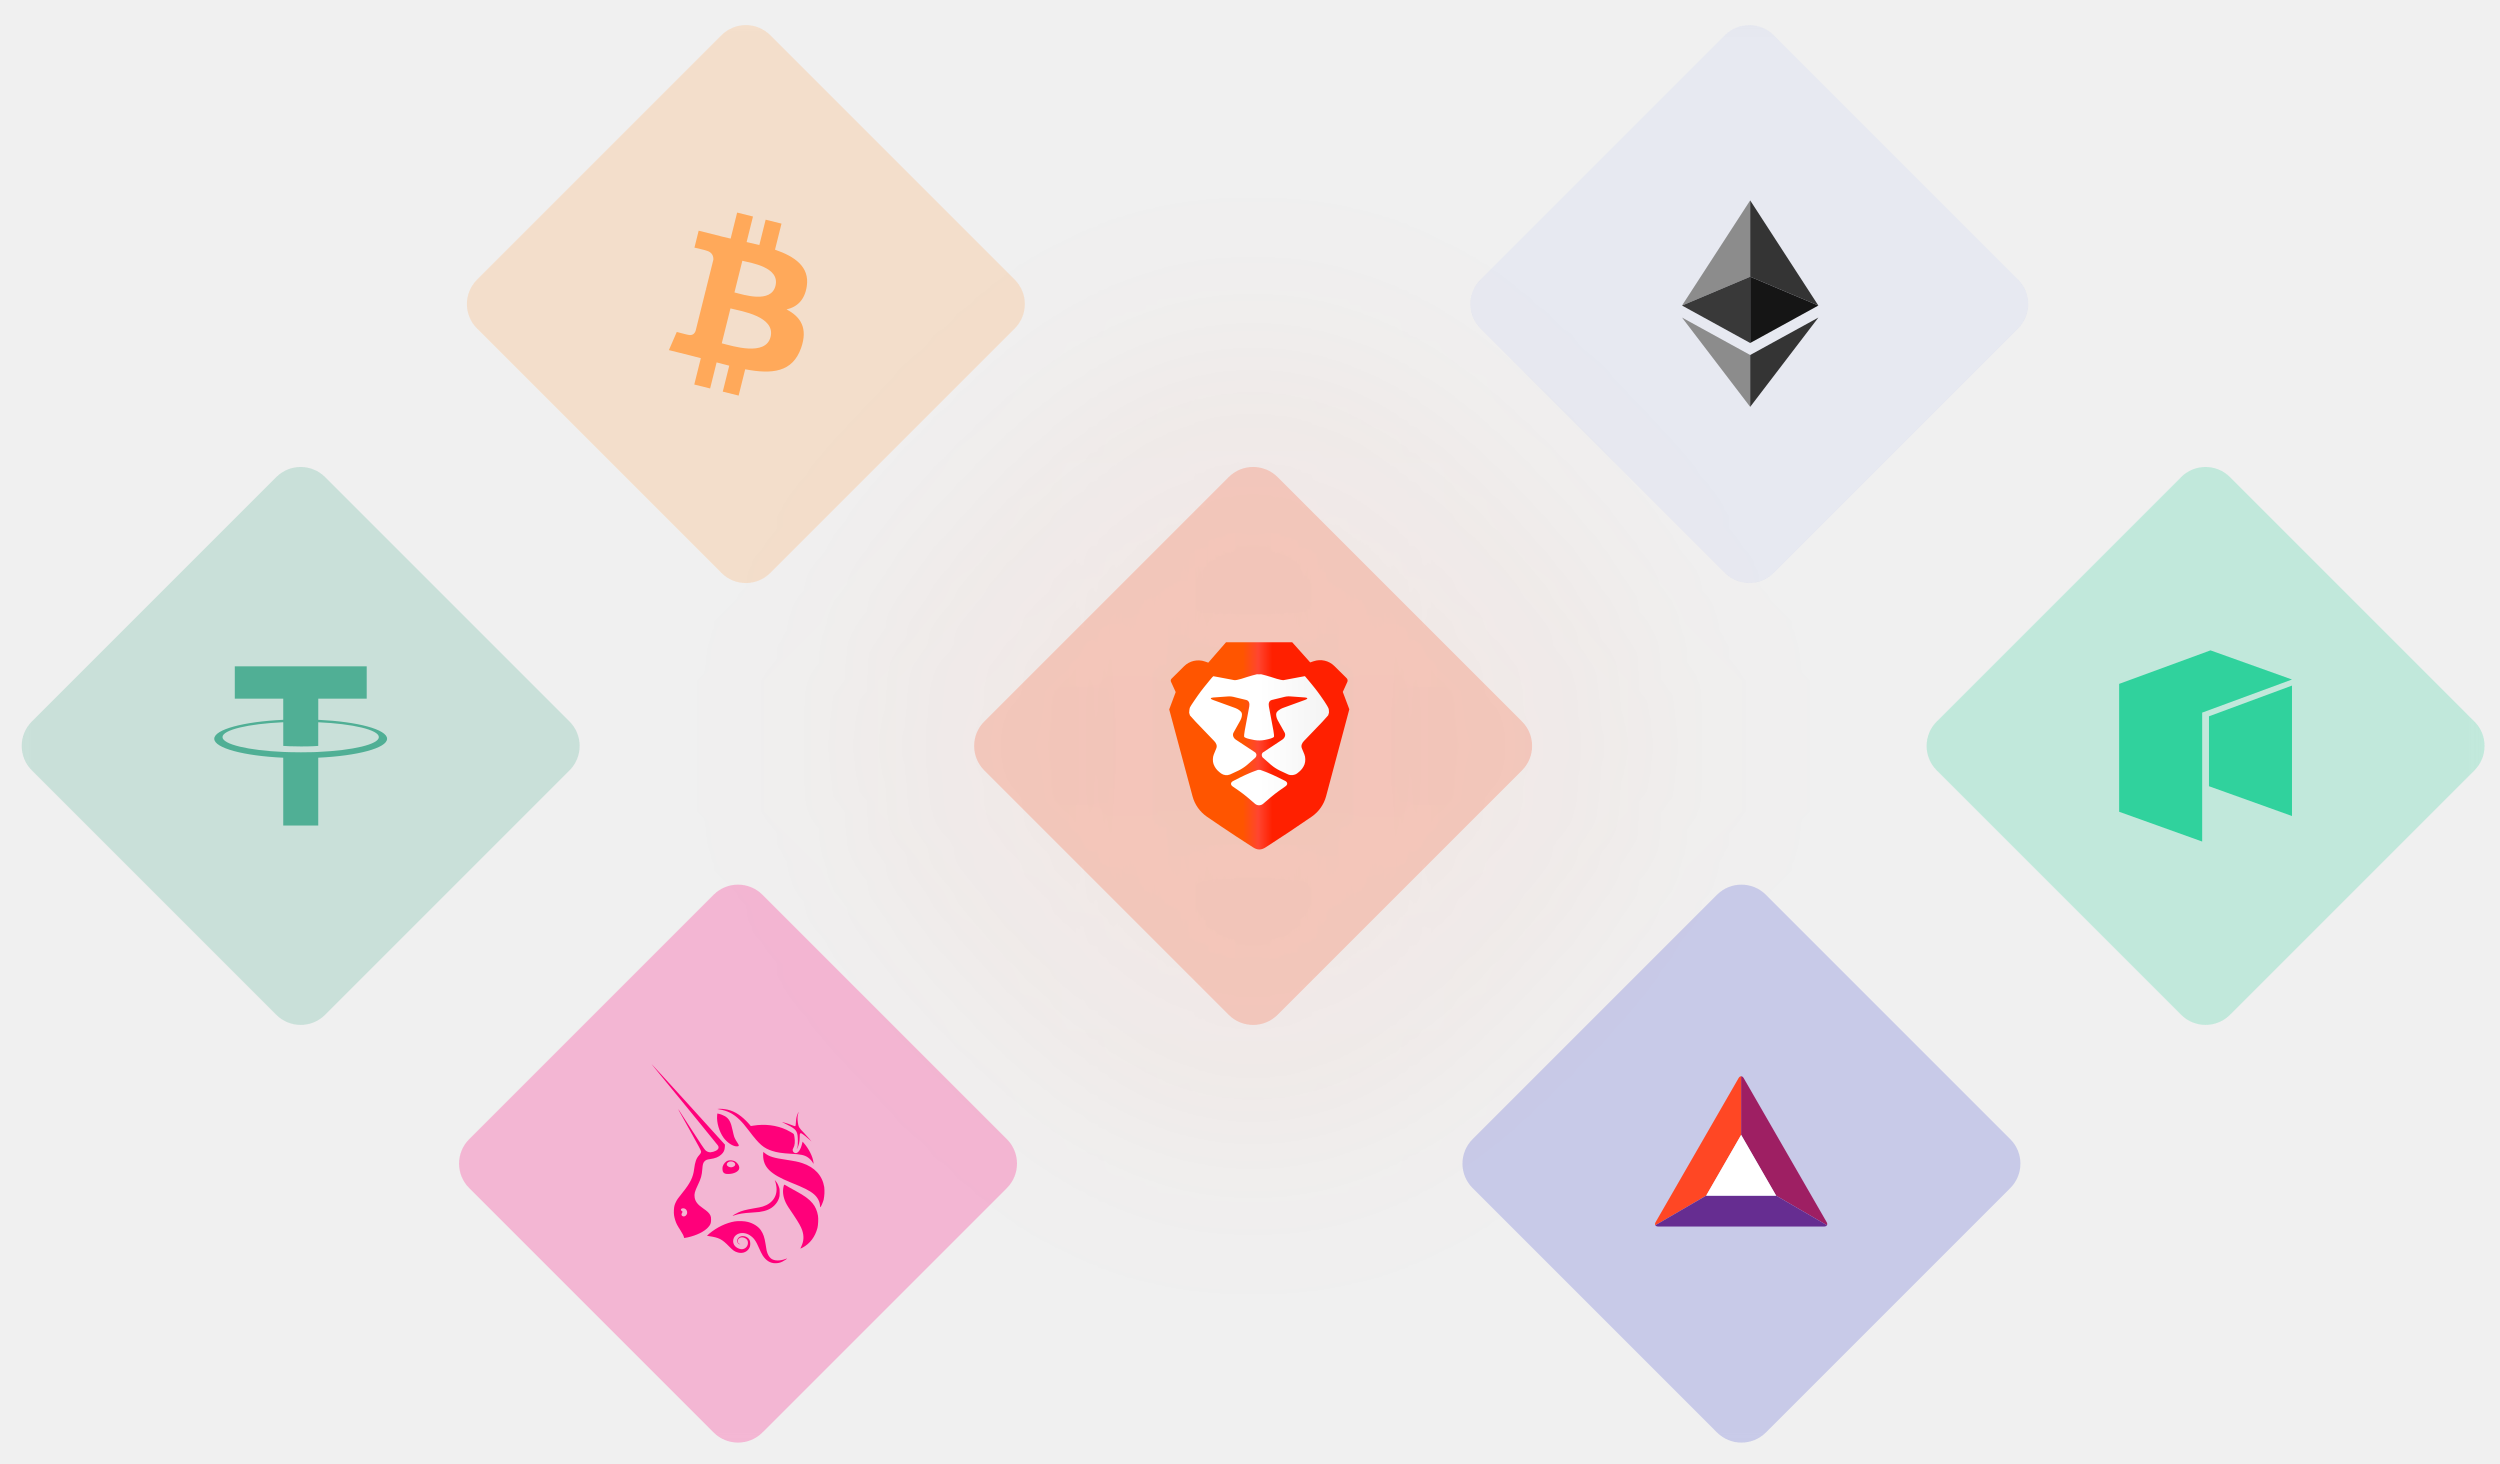
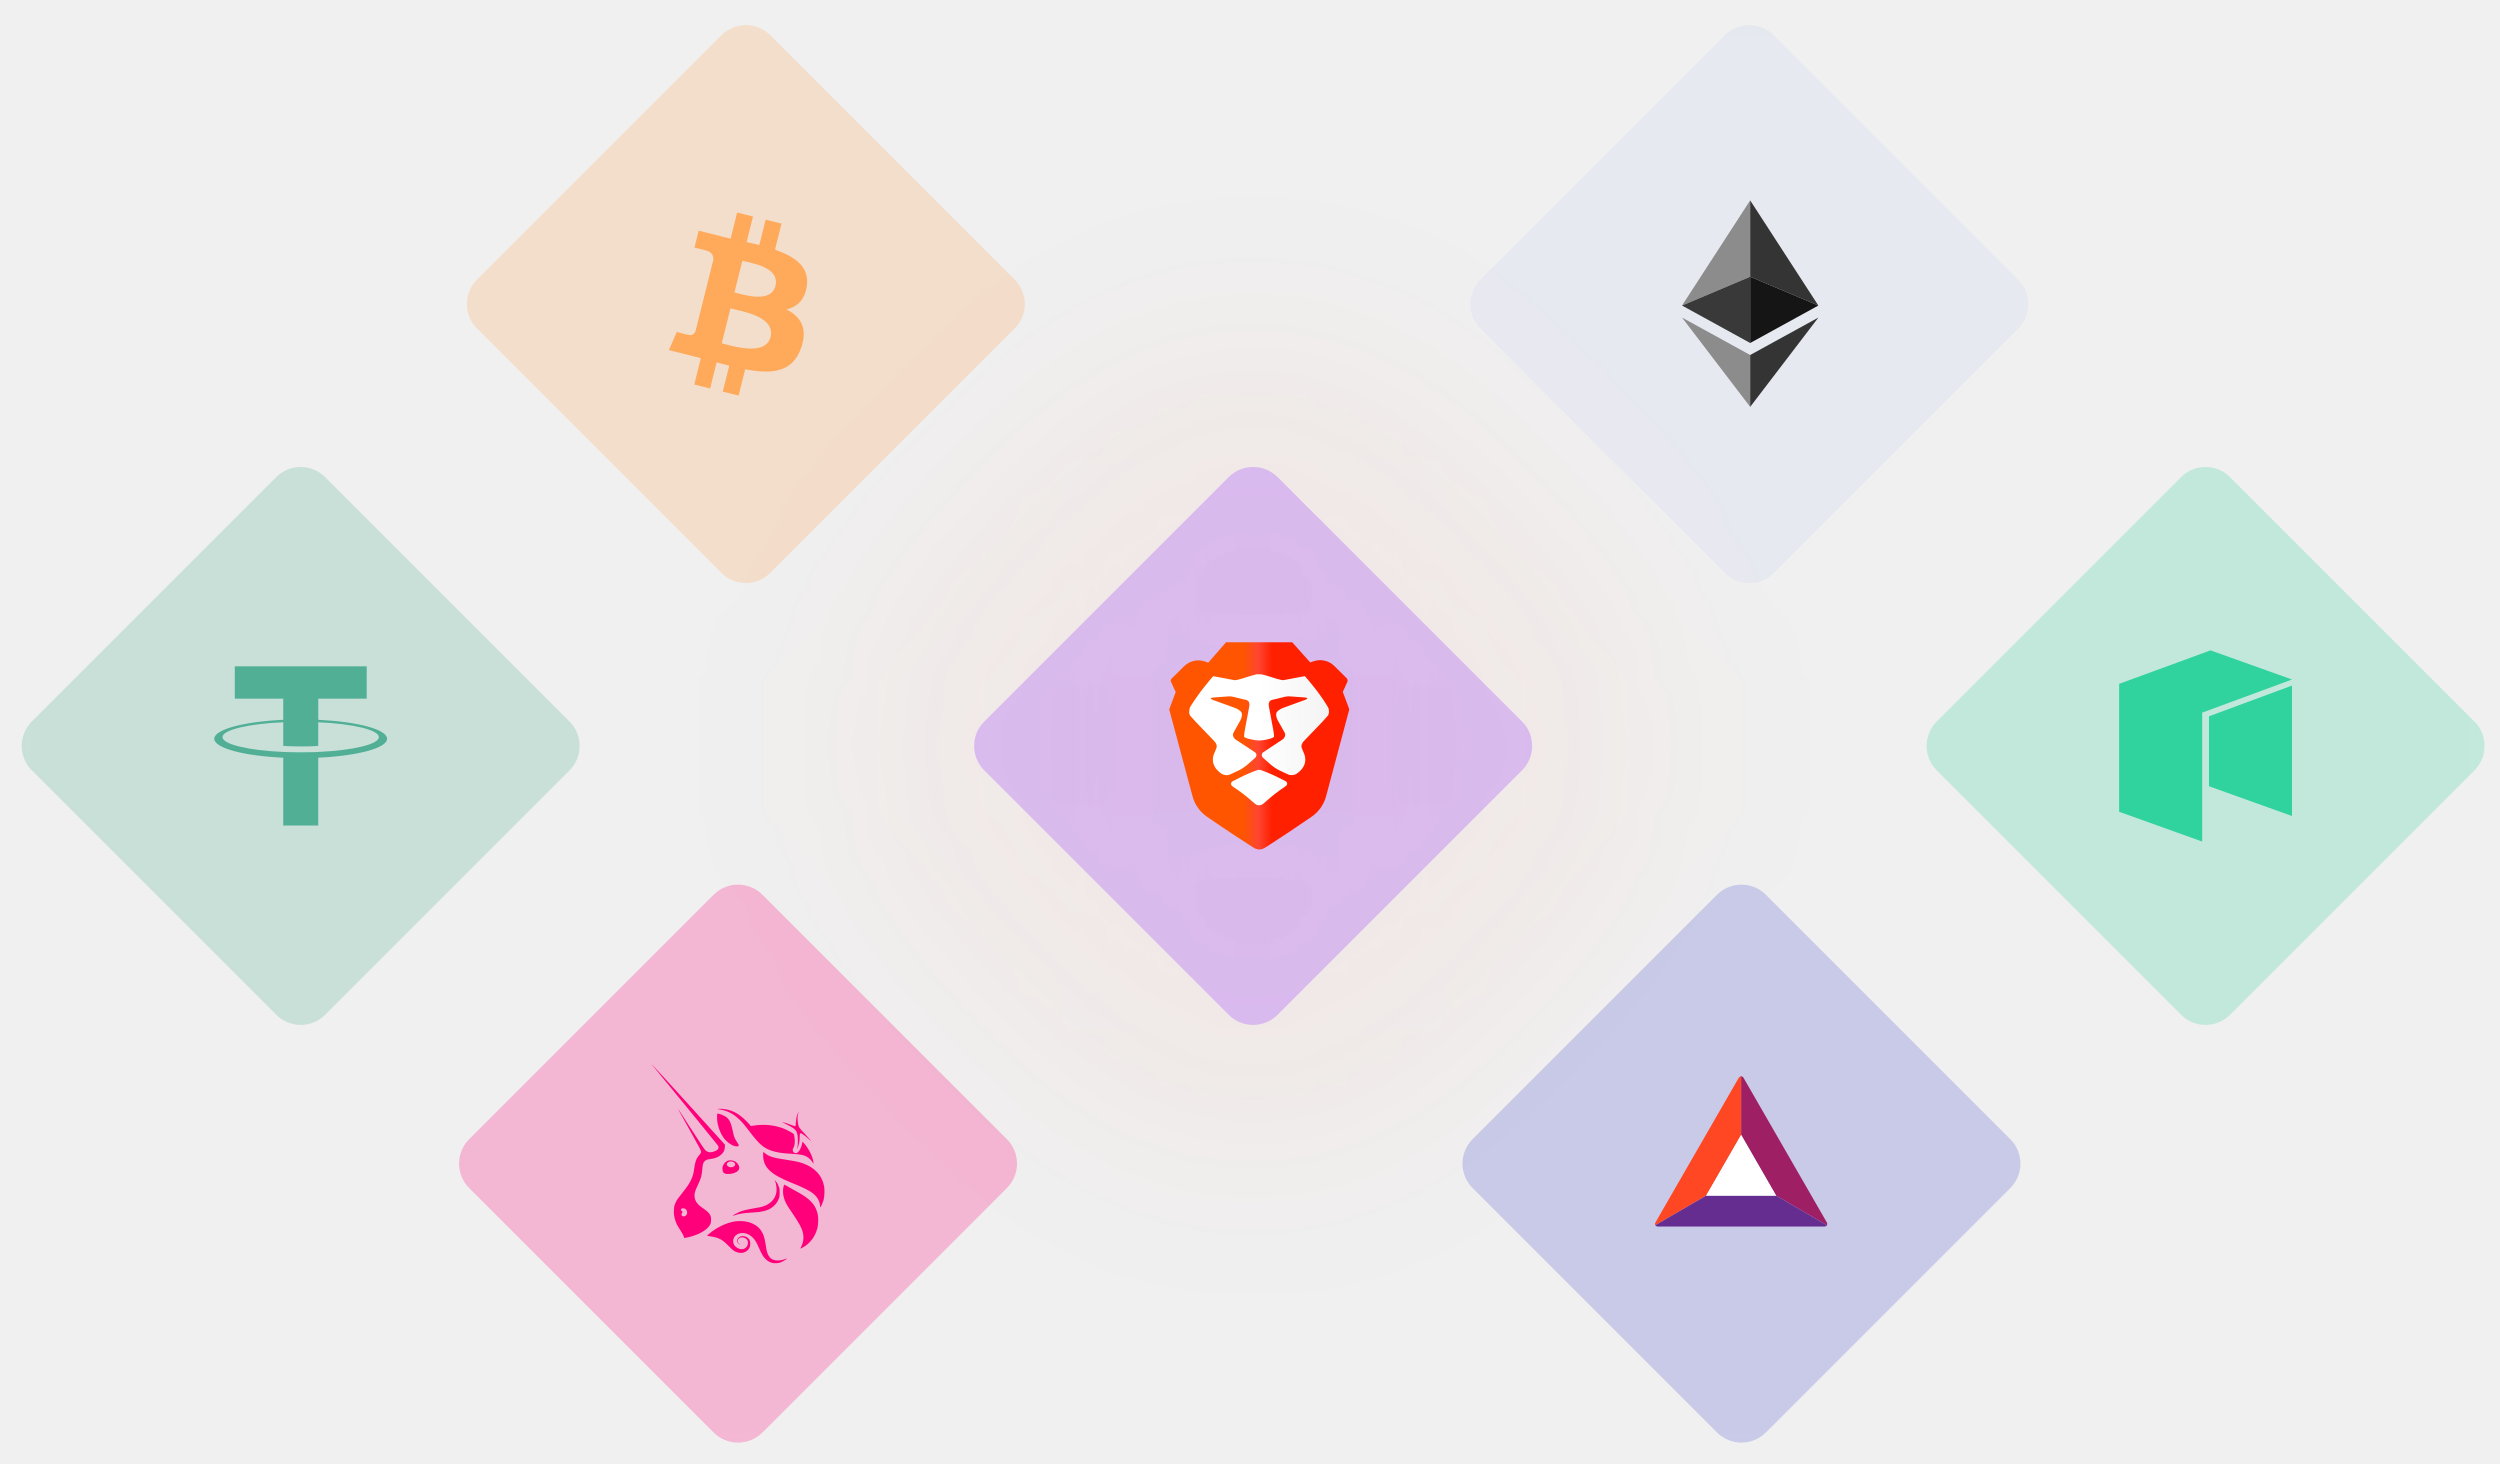
<svg xmlns="http://www.w3.org/2000/svg" width="222" height="130" fill="none">
  <g filter="url(#filter0_b)">
    <rect x="66.233" y=".957" width="36.833" height="36.833" rx="3.069" transform="rotate(45 66.233 .957)" fill="#FFA95A" fill-opacity=".24" />
  </g>
  <path d="M71.643 25.41c.256-1.708-1.044-2.626-2.822-3.239l.576-2.313-1.408-.35-.561 2.251c-.37-.092-.75-.179-1.128-.265l.565-2.267-1.407-.351-.577 2.312c-.307-.07-.608-.138-.9-.211l.002-.007-1.942-.485-.374 1.504s1.044.24 1.023.254c.57.142.673.52.656.819l-.657 2.635c.039.01.09.025.146.047l-.149-.037-.92 3.692c-.07.174-.247.433-.646.335.014.02-1.023-.256-1.023-.256l-.7 1.612 1.833.457c.341.086.675.175 1.004.26l-.583 2.339 1.407.35.577-2.314c.384.104.757.2 1.122.291l-.575 2.304 1.408.351.583-2.335c2.401.454 4.207.27 4.967-1.901.612-1.749-.03-2.757-1.294-3.415.92-.212 1.613-.817 1.798-2.067zm-3.217 4.51c-.435 1.75-3.38.804-4.334.567l.773-3.1c.955.239 4.016.71 3.561 2.534zm.436-4.536c-.397 1.59-2.848.782-3.643.584l.701-2.811c.795.198 3.355.568 2.942 2.227z" fill="#FFA95A" />
  <g filter="url(#filter1_b)">
    <rect x="155.337" y=".957" width="36.833" height="36.833" rx="3.069" transform="rotate(45 155.337 .957)" fill="#D8DCF0" fill-opacity=".4" />
  </g>
  <path fill-rule="evenodd" clip-rule="evenodd" d="M155.416 17.794l-4.395 6.78-1.659 2.558 6.054-2.558v-6.78z" fill="#8C8C8C" />
  <path fill-rule="evenodd" clip-rule="evenodd" d="M149.363 27.132l1.942 1.067 4.111 2.26v-5.885l-6.053 2.558z" fill="#393939" />
  <path fill-rule="evenodd" clip-rule="evenodd" d="M155.416 17.794v6.78l6.053 2.558-1.658-2.558-4.395-6.78z" fill="#343434" />
  <path fill-rule="evenodd" clip-rule="evenodd" d="M155.416 28.2v2.259l4.112-2.26 1.941-1.067-6.053-2.558v3.625z" fill="#151515" />
  <path fill-rule="evenodd" clip-rule="evenodd" d="M149.363 28.2l1.724 2.259 4.329 5.671v-4.606l-1.94-1.065-4.113-2.26z" fill="#8C8C8C" />
  <path fill-rule="evenodd" clip-rule="evenodd" d="M157.357 30.458l-1.941 1.066v4.606l4.331-5.672 1.722-2.254V28.2l-4.112 2.257z" fill="#343434" />
  <g filter="url(#filter2_b)">
    <rect x="65.537" y="77.284" width="36.833" height="36.833" rx="3.069" transform="rotate(45 65.537 77.284)" fill="#FF007A" fill-opacity=".24" />
  </g>
  <g clip-path="url(#clip0)" fill="#FF007A">
    <path d="M63.881 98.514c-.191-.027-.2-.036-.11-.045.174-.028.575.009.858.073.657.155 1.25.556 1.879 1.258l.164.192.237-.037c1.012-.164 2.052-.036 2.918.365.237.109.61.328.657.383.018.018.045.137.063.255.064.429.037.748-.1.994-.073.137-.073.173-.027.292.036.091.145.155.246.155.219 0 .447-.347.556-.83l.046-.191.082.091c.465.52.83 1.24.884 1.751l.019.136-.082-.118a1.53 1.53 0 00-.438-.465c-.31-.21-.639-.274-1.505-.319-.784-.046-1.23-.11-1.669-.256-.747-.246-1.13-.565-2.015-1.741-.392-.52-.638-.803-.885-1.04-.538-.52-1.076-.793-1.778-.903z" />
    <path d="M70.675 99.672c.018-.346.064-.574.164-.784a.625.625 0 01.082-.155c.01 0-.009.064-.036.137-.073.2-.082.483-.037.802.064.411.091.465.53.912.2.21.437.474.528.584l.155.201-.155-.146c-.191-.183-.63-.529-.73-.575-.063-.036-.072-.036-.118.009-.036.037-.046.091-.046.356-.009.41-.063.666-.2.93-.073.137-.082.109-.018-.046.045-.118.054-.173.054-.565 0-.793-.09-.985-.647-1.304a6.823 6.823 0 00-.51-.264 2.02 2.02 0 01-.247-.119c.018-.018.556.137.766.228.32.128.374.137.41.128.028-.028.046-.1.055-.329zm-6.42 1.359c-.383-.529-.629-1.35-.574-1.96l.018-.192.091.018c.164.028.447.137.584.22.365.218.529.519.684 1.267.045.219.11.474.137.556.045.137.218.456.364.657.1.146.037.218-.191.2-.347-.036-.812-.355-1.113-.766zm5.955 3.967c-1.806-.73-2.444-1.359-2.444-2.426 0-.155.01-.282.01-.282.008 0 .072.054.154.118.365.292.775.42 1.915.584.666.1 1.049.173 1.395.292 1.104.364 1.788 1.112 1.952 2.124a3.69 3.69 0 01-.055 1.14c-.064.228-.246.648-.292.657-.009 0-.027-.046-.027-.119-.018-.383-.21-.748-.529-1.03-.383-.329-.875-.575-2.08-1.058zm-1.277.301a2.15 2.15 0 00-.09-.383l-.047-.137.083.1c.118.137.21.301.291.529.064.174.064.228.064.511 0 .273-.009.337-.064.492-.09.247-.2.42-.383.611-.328.338-.757.52-1.367.602-.11.009-.42.037-.694.055-.683.036-1.14.109-1.55.255-.054.018-.11.037-.118.028-.019-.019.264-.183.492-.292.32-.155.648-.237 1.368-.365.356-.055.72-.128.812-.164.902-.283 1.35-.985 1.203-1.842z" />
    <path d="M69.763 106.767c-.237-.52-.292-1.012-.164-1.477.018-.046.036-.092.055-.092.018 0 .073.028.127.064.11.073.338.201.921.52.739.401 1.159.711 1.45 1.067.256.31.41.666.484 1.103.045.247.018.839-.046 1.086-.2.775-.657 1.395-1.322 1.75a1.28 1.28 0 01-.192.092c-.009 0 .028-.092.082-.201.22-.465.246-.912.082-1.413-.1-.31-.31-.684-.73-1.314-.5-.729-.62-.921-.747-1.185zm-6.793 2.79c.674-.565 1.504-.966 2.27-1.094.329-.055.876-.036 1.177.046.483.127.92.401 1.148.738.22.329.32.611.42 1.241.037.246.082.501.091.556.073.328.22.583.401.72.283.21.775.219 1.259.037.082-.028.155-.055.155-.046.018.018-.228.182-.392.265-.228.118-.41.155-.657.155-.438 0-.811-.228-1.112-.684a5.215 5.215 0 01-.301-.602c-.32-.739-.484-.958-.857-1.204-.329-.21-.748-.255-1.067-.1-.42.2-.53.738-.237 1.067a.934.934 0 00.52.273.556.556 0 00.629-.556c0-.219-.082-.346-.301-.447-.292-.127-.611.018-.602.301 0 .119.055.192.173.246.073.037.073.037.018.028-.264-.055-.328-.383-.118-.593.255-.255.793-.146.975.21.073.146.082.437.019.62-.155.401-.593.611-1.04.492-.3-.082-.428-.164-.793-.538-.639-.656-.885-.784-1.797-.921l-.173-.027.192-.183z" />
    <path fill-rule="evenodd" clip-rule="evenodd" d="M58.173 94.885c2.124 2.58 5.398 6.593 5.562 6.812.137.182.082.356-.146.483a1.395 1.395 0 01-.52.146.66.66 0 01-.437-.191c-.082-.082-.438-.602-1.24-1.852-.611-.957-1.131-1.75-1.14-1.76-.037-.018-.037-.018 1.076 1.97.702 1.249.93 1.696.93 1.751 0 .119-.037.182-.182.347-.247.273-.356.583-.438 1.231-.091.72-.337 1.231-1.04 2.097-.41.511-.474.602-.574.812-.128.255-.164.401-.182.729-.019.347.018.565.118.894.091.292.191.483.438.857.21.328.337.574.337.666 0 .073.018.073.347 0 .784-.183 1.431-.493 1.787-.876.219-.237.274-.365.274-.693 0-.21-.01-.255-.064-.383-.092-.2-.265-.365-.639-.62-.492-.337-.702-.611-.756-.976-.046-.31.009-.519.282-1.094.283-.593.356-.839.401-1.441.028-.383.073-.538.183-.656.118-.128.219-.174.501-.21.465-.064.766-.182 1.004-.41.21-.192.3-.383.31-.666l.009-.21-.119-.127c-.428-.493-6.365-7.022-6.392-7.022-.01 0 .136.173.31.392zm2.8 12.967a.376.376 0 00-.12-.501c-.154-.101-.391-.055-.391.082 0 .036.018.073.072.091.083.046.092.091.028.191-.064.101-.064.192.018.256.128.1.301.045.392-.119zm3.693-4.796c-.22.064-.429.301-.493.538-.036.146-.018.41.046.492.1.128.191.164.447.164.501 0 .93-.219.975-.483.046-.219-.146-.52-.41-.657a.93.93 0 00-.565-.054zm.583.456c.073-.11.046-.228-.091-.31-.246-.155-.62-.028-.62.209 0 .119.191.247.374.247.118 0 .282-.073.337-.146z" />
  </g>
  <g filter="url(#filter3_b)">
    <rect x="195.855" y="40.195" width="36.833" height="36.833" rx="3.069" transform="rotate(45 195.855 40.195)" fill="#30D29D" fill-opacity=".24" />
  </g>
  <g clip-path="url(#clip1)" fill="#30D29D">
    <path d="M188.181 60.727v11.358l7.372 2.644V63.28l7.975-2.939-7.238-2.589-8.109 2.976z" />
    <path d="M196.157 63.607v6.21l7.372 2.645V60.88l-7.372 2.728z" />
  </g>
  <g filter="url(#filter4_f)">
    <rect x="111.278" y="40.195" width="36.833" height="36.833" rx="3.069" transform="rotate(45 111.278 40.195)" stroke="#EA3A0D" stroke-opacity=".72" stroke-width="1.535" />
  </g>
  <g filter="url(#filter5_b)">
-     <rect x="111.278" y="40.195" width="36.833" height="36.833" rx="3.069" transform="rotate(45 111.278 40.195)" fill="#FB542B" fill-opacity=".24" />
+     <rect x="111.278" y="40.195" width="36.833" height="36.833" rx="3.069" transform="rotate(45 111.278 40.195)" fill="#9524FF" fill-opacity=".24" />
  </g>
  <path fill-rule="evenodd" clip-rule="evenodd" d="M119.819 62.984l-.579-1.54.402-.886a.299.299 0 00-.062-.336l-1.094-1.085a1.792 1.792 0 00-1.835-.419l-.306.104-1.598-1.79h-5.875l-1.577 1.812-.297-.103a1.796 1.796 0 00-1.853.423l-1.113 1.105a.237.237 0 00-.05.268l.42.919-.576 1.54.373 1.388 1.698 6.33c.195.73.645 1.368 1.272 1.806 0 0 2.061 1.425 4.095 2.72.179.114.366.197.566.194.201.002.388-.08.567-.195a150.65 150.65 0 004.091-2.725 3.22 3.22 0 001.27-1.808l1.69-6.332.371-1.39z" fill="url(#paint0_linear)" />
  <path fill-rule="evenodd" clip-rule="evenodd" d="M118.013 63.29l-.027.082-.042.148c-.112.137-.349.4-.527.586l-1.632 1.7c-.177.186-.277.418-.176.651l.22.532c.101.234.111.62.014.88a1.568 1.568 0 01-.491.675l-.17.136a.829.829 0 01-.791.093l-.751-.35a3.873 3.873 0 01-.776-.506l-.711-.627a.319.319 0 01-.018-.464l1.732-1.145c.215-.142.328-.405.206-.63l-.615-1.097c-.123-.224-.171-.522-.109-.662.062-.14.312-.328.554-.418l2.011-.732c.242-.09.229-.183-.029-.207l-1.285-.093c-.258-.024-.447.013-.697.081l-.972.236c-.25.068-.302.329-.255.578l.401 2.132c.047.25.07.501.051.559-.019.058-.241.15-.494.207l-.333.074a2.611 2.611 0 01-.92.006l-.402-.084c-.254-.053-.477-.144-.496-.201-.018-.058.004-.31.051-.56l.399-2.132c.047-.25-.007-.51-.256-.578l-.973-.234c-.25-.068-.439-.104-.697-.08l-1.285.094c-.258.024-.27.117-.028.207l2.011.73c.243.09.493.277.555.417.063.14.014.437-.108.661l-.614 1.1c-.122.223-.008.486.207.628l1.733 1.143a.319.319 0 01-.016.465l-.711.627c-.192.17-.541.399-.775.508l-.751.35a.83.83 0 01-.791-.092l-.171-.136a1.595 1.595 0 01-.499-.695c-.09-.239-.08-.625.021-.859l.219-.532c.101-.234.001-.466-.177-.65l-1.634-1.7a12.552 12.552 0 01-.527-.584l-.043-.149-.026-.082c-.003-.095.032-.398.071-.48.04-.081.19-.32.336-.53l.349-.507c.145-.21.396-.545.558-.744l.512-.63c.162-.197.299-.359.32-.358.001-.001.21.037.465.085l.776.146.624.117c.089.016.363-.035.61-.113l.558-.177c.246-.078.621-.182.831-.23l.196.003.195-.003c.21.048.585.15.831.229l.559.176c.247.078.521.129.61.112l.514-.097.109-.02.776-.147c.255-.048.464-.087.479-.086.007 0 .145.16.306.359l.514.629c.161.198.413.532.558.742l.35.506c.146.21.373.593.387.68.015.086.024.235.022.33zm-6.105 5.075c.023 0 .238.079.477.176l.222.09c.24.097.625.27.856.386l.656.326c.231.115.248.33.037.477l-.56.392c-.21.148-.542.404-.736.57l-.705.603a.554.554 0 01-.698.002 86.78 86.78 0 00-.699-.598c-.194-.164-.526-.419-.738-.565l-.558-.386c-.211-.146-.196-.362.034-.48l.659-.336c.23-.117.613-.293.853-.39l.222-.09c.239-.098.454-.177.477-.177h.201z" fill="url(#paint1_linear)" />
  <g filter="url(#filter6_b)">
    <rect x="154.64" y="77.284" width="36.833" height="36.833" rx="3.069" transform="rotate(45 154.64 77.284)" fill="#4C54D2" fill-opacity=".24" />
  </g>
  <path fill-rule="evenodd" clip-rule="evenodd" d="M146.993 108.801l4.51-2.625 3.11-5.398v-5.205c-.082 0-.164.055-.226.162l-3.684 6.395-3.683 6.394c-.062.108-.068.205-.027.277z" fill="#FF4724" />
  <path fill-rule="evenodd" clip-rule="evenodd" d="M154.613 95.573v5.205l3.11 5.398 4.511 2.625c.04-.072.034-.169-.028-.277l-3.683-6.394-3.684-6.395c-.062-.108-.144-.162-.226-.162z" fill="#9E1F63" />
  <path fill-rule="evenodd" clip-rule="evenodd" d="M162.234 108.801l-4.511-2.625h-6.219l-4.511 2.625c.04.071.128.115.252.115h14.736c.124 0 .212-.044.253-.115z" fill="#662D91" />
  <path fill-rule="evenodd" clip-rule="evenodd" d="M151.504 106.176h6.219l-3.11-5.398-3.109 5.398z" fill="#fff" />
  <g filter="url(#filter7_b)">
    <rect x="26.7" y="40.195" width="36.833" height="36.833" rx="3.069" transform="rotate(45 26.7 40.195)" fill="#50AF95" fill-opacity=".24" />
  </g>
  <path fill-rule="evenodd" clip-rule="evenodd" d="M28.262 66.772c-.088.006-.538.033-1.543.033-.8 0-1.367-.024-1.566-.033-3.09-.136-5.395-.674-5.395-1.318s2.306-1.18 5.395-1.319v2.101c.202.015.78.049 1.58.049.959 0 1.44-.04 1.526-.048v-2.1c3.082.137 5.383.675 5.383 1.317 0 .643-2.3 1.18-5.383 1.317h.003zm0-2.853v-1.88h4.302v-2.866H20.85v2.866h4.301v1.88c-3.496.16-6.125.853-6.125 1.683 0 .83 2.629 1.522 6.125 1.683v6.024h3.109v-6.026c3.488-.161 6.113-.853 6.113-1.682 0-.83-2.623-1.521-6.113-1.682z" fill="#50AF95" />
  <defs>
    <filter id="filter0_b" x="37.119" y="-2.113" width="58.229" height="58.229" filterUnits="userSpaceOnUse" color-interpolation-filters="sRGB">
      <feFlood flood-opacity="0" result="BackgroundImageFix" />
      <feGaussianBlur in="BackgroundImage" stdDeviation="1.535" />
      <feComposite in2="SourceAlpha" operator="in" result="effect1_backgroundBlur" />
      <feBlend in="SourceGraphic" in2="effect1_backgroundBlur" result="shape" />
    </filter>
    <filter id="filter1_b" x="126.223" y="-2.113" width="58.229" height="58.229" filterUnits="userSpaceOnUse" color-interpolation-filters="sRGB">
      <feFlood flood-opacity="0" result="BackgroundImageFix" />
      <feGaussianBlur in="BackgroundImage" stdDeviation="1.535" />
      <feComposite in2="SourceAlpha" operator="in" result="effect1_backgroundBlur" />
      <feBlend in="SourceGraphic" in2="effect1_backgroundBlur" result="shape" />
    </filter>
    <filter id="filter2_b" x="36.422" y="74.215" width="58.229" height="58.229" filterUnits="userSpaceOnUse" color-interpolation-filters="sRGB">
      <feFlood flood-opacity="0" result="BackgroundImageFix" />
      <feGaussianBlur in="BackgroundImage" stdDeviation="1.535" />
      <feComposite in2="SourceAlpha" operator="in" result="effect1_backgroundBlur" />
      <feBlend in="SourceGraphic" in2="effect1_backgroundBlur" result="shape" />
    </filter>
    <filter id="filter3_b" x="166.74" y="37.126" width="58.229" height="58.229" filterUnits="userSpaceOnUse" color-interpolation-filters="sRGB">
      <feFlood flood-opacity="0" result="BackgroundImageFix" />
      <feGaussianBlur in="BackgroundImage" stdDeviation="1.535" />
      <feComposite in2="SourceAlpha" operator="in" result="effect1_backgroundBlur" />
      <feBlend in="SourceGraphic" in2="effect1_backgroundBlur" result="shape" />
    </filter>
    <filter id="filter4_f" x="61.181" y="16.144" width="100.193" height="100.193" filterUnits="userSpaceOnUse" color-interpolation-filters="sRGB">
      <feFlood flood-opacity="0" result="BackgroundImageFix" />
      <feBlend in="SourceGraphic" in2="BackgroundImageFix" result="shape" />
      <feGaussianBlur stdDeviation="12.278" result="effect1_foregroundBlur" />
    </filter>
    <filter id="filter5_b" x="82.163" y="37.126" width="58.229" height="58.229" filterUnits="userSpaceOnUse" color-interpolation-filters="sRGB">
      <feFlood flood-opacity="0" result="BackgroundImageFix" />
      <feGaussianBlur in="BackgroundImage" stdDeviation="1.535" />
      <feComposite in2="SourceAlpha" operator="in" result="effect1_backgroundBlur" />
      <feBlend in="SourceGraphic" in2="effect1_backgroundBlur" result="shape" />
    </filter>
    <filter id="filter6_b" x="125.526" y="74.215" width="58.229" height="58.229" filterUnits="userSpaceOnUse" color-interpolation-filters="sRGB">
      <feFlood flood-opacity="0" result="BackgroundImageFix" />
      <feGaussianBlur in="BackgroundImage" stdDeviation="1.535" />
      <feComposite in2="SourceAlpha" operator="in" result="effect1_backgroundBlur" />
      <feBlend in="SourceGraphic" in2="effect1_backgroundBlur" result="shape" />
    </filter>
    <filter id="filter7_b" x="-2.414" y="37.126" width="58.229" height="58.229" filterUnits="userSpaceOnUse" color-interpolation-filters="sRGB">
      <feFlood flood-opacity="0" result="BackgroundImageFix" />
      <feGaussianBlur in="BackgroundImage" stdDeviation="1.535" />
      <feComposite in2="SourceAlpha" operator="in" result="effect1_backgroundBlur" />
      <feBlend in="SourceGraphic" in2="effect1_backgroundBlur" result="shape" />
    </filter>
    <linearGradient id="paint0_linear" x1="103.826" y1="75.564" x2="119.819" y2="75.564" gradientUnits="userSpaceOnUse">
      <stop stop-color="#F50" />
      <stop offset=".41" stop-color="#F50" />
      <stop offset=".494" stop-color="#FF4530" />
      <stop offset=".572" stop-color="#FF2000" />
      <stop offset="1" stop-color="#FF2000" />
    </linearGradient>
    <linearGradient id="paint1_linear" x1="111.805" y1="74.231" x2="117.612" y2="74.231" gradientUnits="userSpaceOnUse">
      <stop stop-color="#fff" />
      <stop offset="1" stop-color="#F4F4F4" />
    </linearGradient>
    <clipPath id="clip0">
      <path fill="#fff" transform="translate(57.863 94.493)" d="M0 0h15.347v17.673H0z" />
    </clipPath>
    <clipPath id="clip1">
      <path fill="#fff" transform="translate(188.181 57.751)" d="M0 0h15.347v16.978H0z" />
    </clipPath>
  </defs>
</svg>
